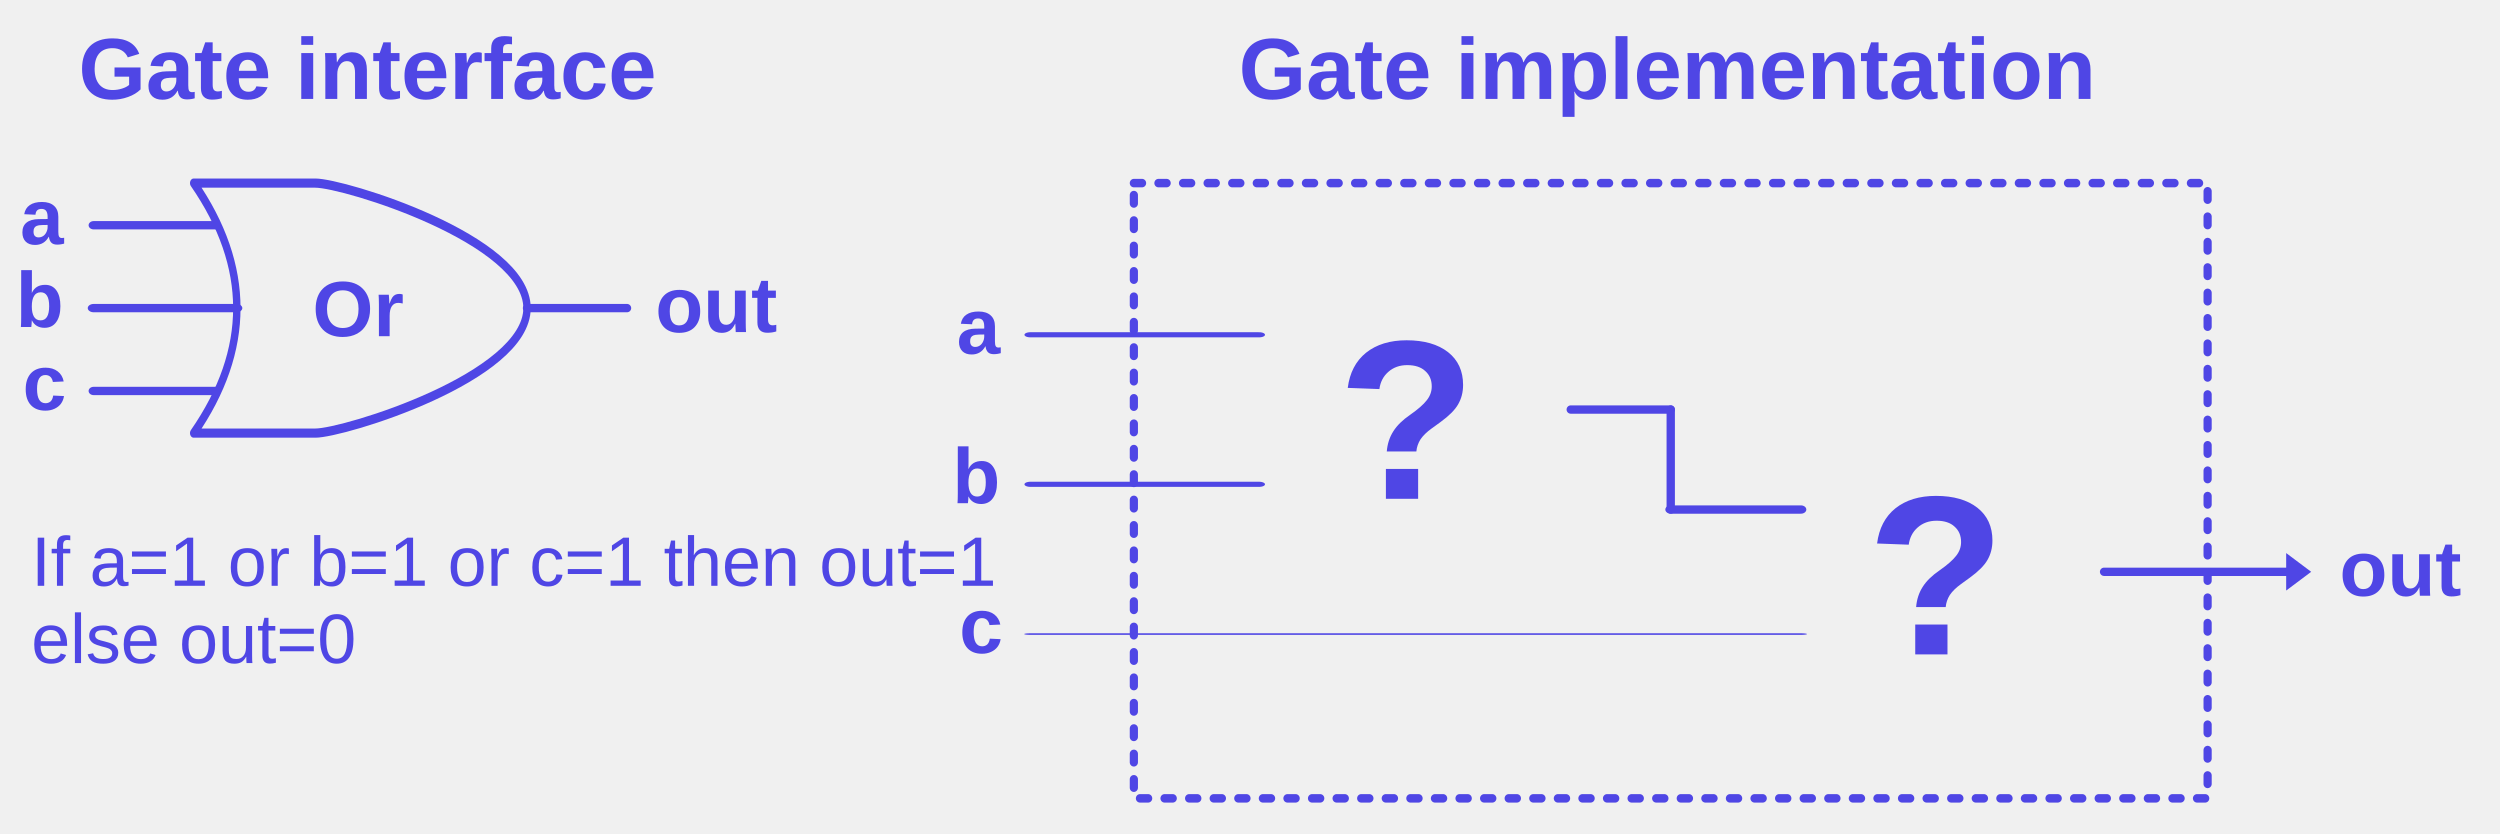
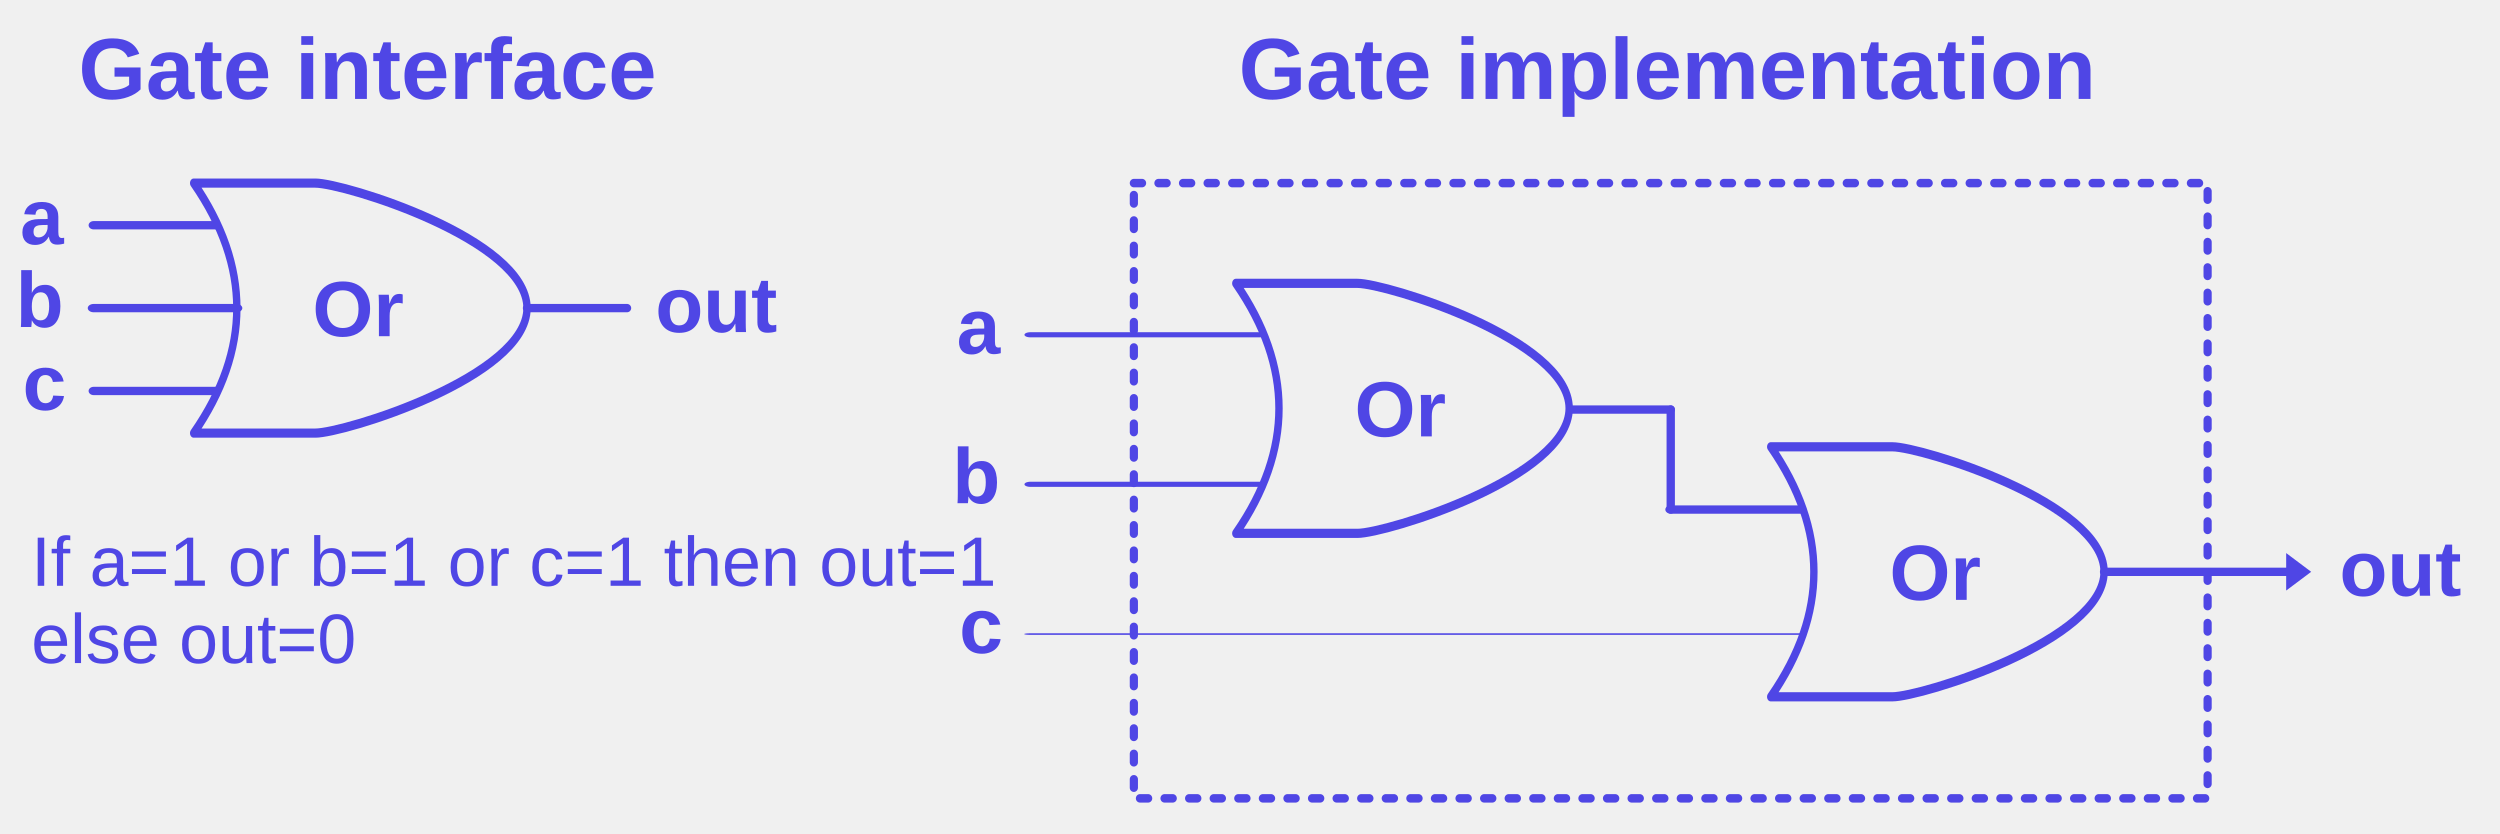
<svg xmlns="http://www.w3.org/2000/svg" width="100%" height="100%" viewBox="0 0 1500 500" version="1.1" xml:space="preserve" style="fill-rule:evenodd;clip-rule:evenodd;stroke-linecap:round;stroke-linejoin:round;stroke-miterlimit:1.5;">
  <g transform="matrix(1,0,0,1,-41.2687,9.86212)">
    <g transform="matrix(1.22171,0,0,1,-19.3369,-275.942)">
      <path d="M155.619,401.226L95.621,401.226" style="fill:none;stroke:rgb(79,70,229);stroke-width:5px;" />
    </g>
    <g transform="matrix(1.4268,0,0,1,-38.9472,-226.226)">
      <path d="M155.619,401.226L95.621,401.226" style="fill:none;stroke:rgb(79,70,229);stroke-width:5px;" />
    </g>
    <g transform="matrix(1,0,0,1,261.861,-226.226)">
      <path d="M155.619,401.226L95.621,401.226" style="fill:none;stroke:rgb(79,70,229);stroke-width:5px;" />
    </g>
    <g transform="matrix(1.22171,0,0,1,-19.3369,-176.51)">
      <path d="M155.619,401.226L95.621,401.226" style="fill:none;stroke:rgb(79,70,229);stroke-width:5px;" />
    </g>
    <g transform="matrix(0.962963,0,0,1.196,9.55947,-188)">
      <path d="M361.304,303.512C361.304,268.878 247.008,240.803 229.425,240.803L153.612,240.803C189.422,282.609 189.492,324.415 153.612,366.221L229.425,366.221C247.008,366.221 361.304,338.145 361.304,303.512C361.304,303.512 361.304,303.512 361.304,303.512Z" style="fill:white;fill-opacity:0;stroke:rgb(79,70,229);stroke-width:4.61px;" />
    </g>
    <g transform="matrix(3.92057,0,0,3.92057,53.2936,136.616)">
      <text x="0px" y="0px" style="font-family:'Arial-BoldMT', 'Arial', sans-serif;font-weight:700;font-size:12px;fill:rgb(79,70,229);">a</text>
    </g>
    <g transform="matrix(3.92057,0,0,3.92057,50.6746,186.336)">
      <text x="0px" y="0px" style="font-family:'Arial-BoldMT', 'Arial', sans-serif;font-weight:700;font-size:12px;fill:rgb(79,70,229);">b</text>
    </g>
    <g transform="matrix(3.92057,0,0,3.92057,54.8579,236.046)">
      <text x="0px" y="0px" style="font-family:'Arial-BoldMT', 'Arial', sans-serif;font-weight:700;font-size:12px;fill:rgb(79,70,229);">c</text>
    </g>
    <g transform="matrix(3.92057,0,0,3.92057,228.71,191.839)">
+       <g transform="matrix(12,0,0,12,14.0039,0)">
+             </g>
+       <text x="0px" y="0px" style="font-family:'Arial-BoldMT', 'Arial', sans-serif;font-weight:700;font-size:12px;fill:rgb(79,70,229);">Or</text>
+     </g>
+     <g transform="matrix(0.962963,0,0,1.196,634.846,-127.85)">
+       <path d="M361.304,303.512C361.304,268.878 247.008,240.803 229.425,240.803L153.612,240.803C189.422,282.609 189.492,324.415 153.612,366.221L229.425,366.221C247.008,366.221 361.304,338.145 361.304,303.512C361.304,303.512 361.304,303.512 361.304,303.512Z" style="fill:white;fill-opacity:0;stroke:rgb(79,70,229);stroke-width:4.61px;" />
+     </g>
+     <g transform="matrix(3.92057,0,0,3.92057,853.996,251.988)">
+       <g transform="matrix(12,0,0,12,14.0039,0)">
+             </g>
+       <text x="0px" y="0px" style="font-family:'Arial-BoldMT', 'Arial', sans-serif;font-weight:700;font-size:12px;fill:rgb(79,70,229);">Or</text>
+     </g>
+     <g transform="matrix(0.962963,0,0,1.196,955.79,-29.7791)">
+       <path d="M361.304,303.512C361.304,268.878 247.008,240.803 229.425,240.803L153.612,240.803C189.422,282.609 189.492,324.415 153.612,366.221L229.425,366.221C247.008,366.221 361.304,338.145 361.304,303.512C361.304,303.512 361.304,303.512 361.304,303.512Z" style="fill:white;fill-opacity:0;stroke:rgb(79,70,229);stroke-width:4.61px;" />
+     </g>
+     <g transform="matrix(3.92057,0,0,3.92057,1174.94,350.059)">
      <g transform="matrix(12,0,0,12,14.0039,0)">
            </g>
      <text x="0px" y="0px" style="font-family:'Arial-BoldMT', 'Arial', sans-serif;font-weight:700;font-size:12px;fill:rgb(79,70,229);">Or</text>
    </g>
    <g transform="matrix(3.92057,0,0,3.92057,434.494,189.366)">
      <text x="0px" y="0px" style="font-family:'Arial-BoldMT', 'Arial', sans-serif;font-weight:700;font-size:12px;fill:rgb(79,70,229);">out</text>
    </g>
  </g>
  <g transform="matrix(3.92057,0,0,3.92057,47.0908,59.3459)">
    <text x="0px" y="0px" style="font-family:'Arial-BoldMT', 'Arial', sans-serif;font-weight:700;font-size:13.263px;fill:rgb(79,70,229);">Gate interface</text>
  </g>
  <g transform="matrix(3.68309,0,0,3.68309,162.508,-1267.32)">
    <g transform="matrix(1,0,0,1,-39.029,439.526)">
      <text x="0px" y="0px" style="font-family:'ArialMT', 'Arial', sans-serif;font-size:11.403px;fill:rgb(79,70,229);">If a=1 or b=1 or c=1 then out=1</text>
    </g>
    <g transform="matrix(1,0,0,1,-39.029,452.105)">
      <text x="0px" y="0px" style="font-family:'ArialMT', 'Arial', sans-serif;font-size:11.403px;fill:rgb(79,70,229);">else out=0</text>
    </g>
  </g>
  <g transform="matrix(3.92057,0,0,3.92057,743.22,59.3459)">
    <text x="0px" y="0px" style="font-family:'Arial-BoldMT', 'Arial', sans-serif;font-weight:700;font-size:13.263px;fill:rgb(79,70,229);">Gate implementation</text>
  </g>
  <g transform="matrix(1,0,0,1,-141.275,33.859)">
    <g transform="matrix(2.28834,0,0,1,540.647,-234.217)">
      <path d="M155.619,401.226L95.621,401.226" style="fill:none;stroke:rgb(79,70,229);stroke-width:3.07px;" />
    </g>
    <g transform="matrix(2.28834,0,0,1,540.647,-144.501)">
      <path d="M155.619,401.226L95.621,401.226" style="fill:none;stroke:rgb(79,70,229);stroke-width:3.07px;" />
    </g>
    <g transform="matrix(1,0,0,1,988.098,-189.359)">
      <path d="M155.619,401.226L95.621,401.226" style="fill:none;stroke:rgb(79,70,229);stroke-width:5px;" />
    </g>
    <g transform="matrix(1.30153,0,0,1,1019.27,-129.361)">
      <path d="M155.619,401.226L95.621,401.226" style="fill:none;stroke:rgb(79,70,229);stroke-width:5px;" />
    </g>
    <g transform="matrix(6.12323e-17,1,-1,6.12323e-17,1544.94,116.246)">
      <path d="M155.619,401.226L95.621,401.226" style="fill:none;stroke:rgb(79,70,229);stroke-width:5px;" />
    </g>
    <g transform="matrix(7.70609,0,0,1,22.5967,-54.6429)">
      <path d="M155.619,401.226L95.621,401.226" style="fill:none;stroke:rgb(79,70,229);stroke-width:0.95px;" />
    </g>
    <g transform="matrix(3.92057,0,0,3.92057,715.269,178.346)">
      <text x="0px" y="0px" style="font-family:'Arial-BoldMT', 'Arial', sans-serif;font-weight:700;font-size:12px;fill:rgb(79,70,229);">a</text>
    </g>
    <g transform="matrix(3.92057,0,0,3.92057,712.65,268.056)">
      <text x="0px" y="0px" style="font-family:'Arial-BoldMT', 'Arial', sans-serif;font-weight:700;font-size:12px;fill:rgb(79,70,229);">b</text>
    </g>
    <g transform="matrix(3.92057,0,0,3.92057,716.833,357.906)">
      <text x="0px" y="0px" style="font-family:'Arial-BoldMT', 'Arial', sans-serif;font-weight:700;font-size:12px;fill:rgb(79,70,229);">c</text>
    </g>
-     <g transform="matrix(11.3561,0,0,11.3561,943.714,265.414)">
-       <g transform="matrix(12,0,0,12,7.33008,0)">
-             </g>
-       <text x="0px" y="0px" style="font-family:'Arial-BoldMT', 'Arial', sans-serif;font-weight:700;font-size:12px;fill:rgb(79,70,229);">?</text>
-     </g>
    <g transform="matrix(1,0,0,1,141.277,-33.859)">
      <g>
        <path d="M1371.7,354.333L1386.7,343.083L1371.7,331.833L1371.7,354.333Z" style="fill:rgb(79,70,229);" />
        <path d="M1374.7,343.083L1262.44,343.083" style="fill:none;stroke:rgb(79,70,229);stroke-width:5px;" />
      </g>
-     </g>
-     <g transform="matrix(11.3561,0,0,11.3561,1261.32,358.78)">
-       <g transform="matrix(12,0,0,12,7.33008,0)">
-             </g>
-       <text x="0px" y="0px" style="font-family:'Arial-BoldMT', 'Arial', sans-serif;font-weight:700;font-size:12px;fill:rgb(79,70,229);">?</text>
    </g>
    <g transform="matrix(3.92057,0,0,3.92057,1544.99,323.586)">
      <text x="0px" y="0px" style="font-family:'Arial-BoldMT', 'Arial', sans-serif;font-weight:700;font-size:12px;fill:rgb(79,70,229);">out</text>
    </g>
    <g transform="matrix(0.967821,0,0,1,47.1693,-9)">
      <rect x="800.168" y="85.003" width="665.676" height="369.149" style="fill:none;stroke:rgb(79,70,229);stroke-width:5.08px;stroke-linejoin:miter;stroke-dasharray:5.08,10.16,0,0;" />
    </g>
  </g>
</svg>
